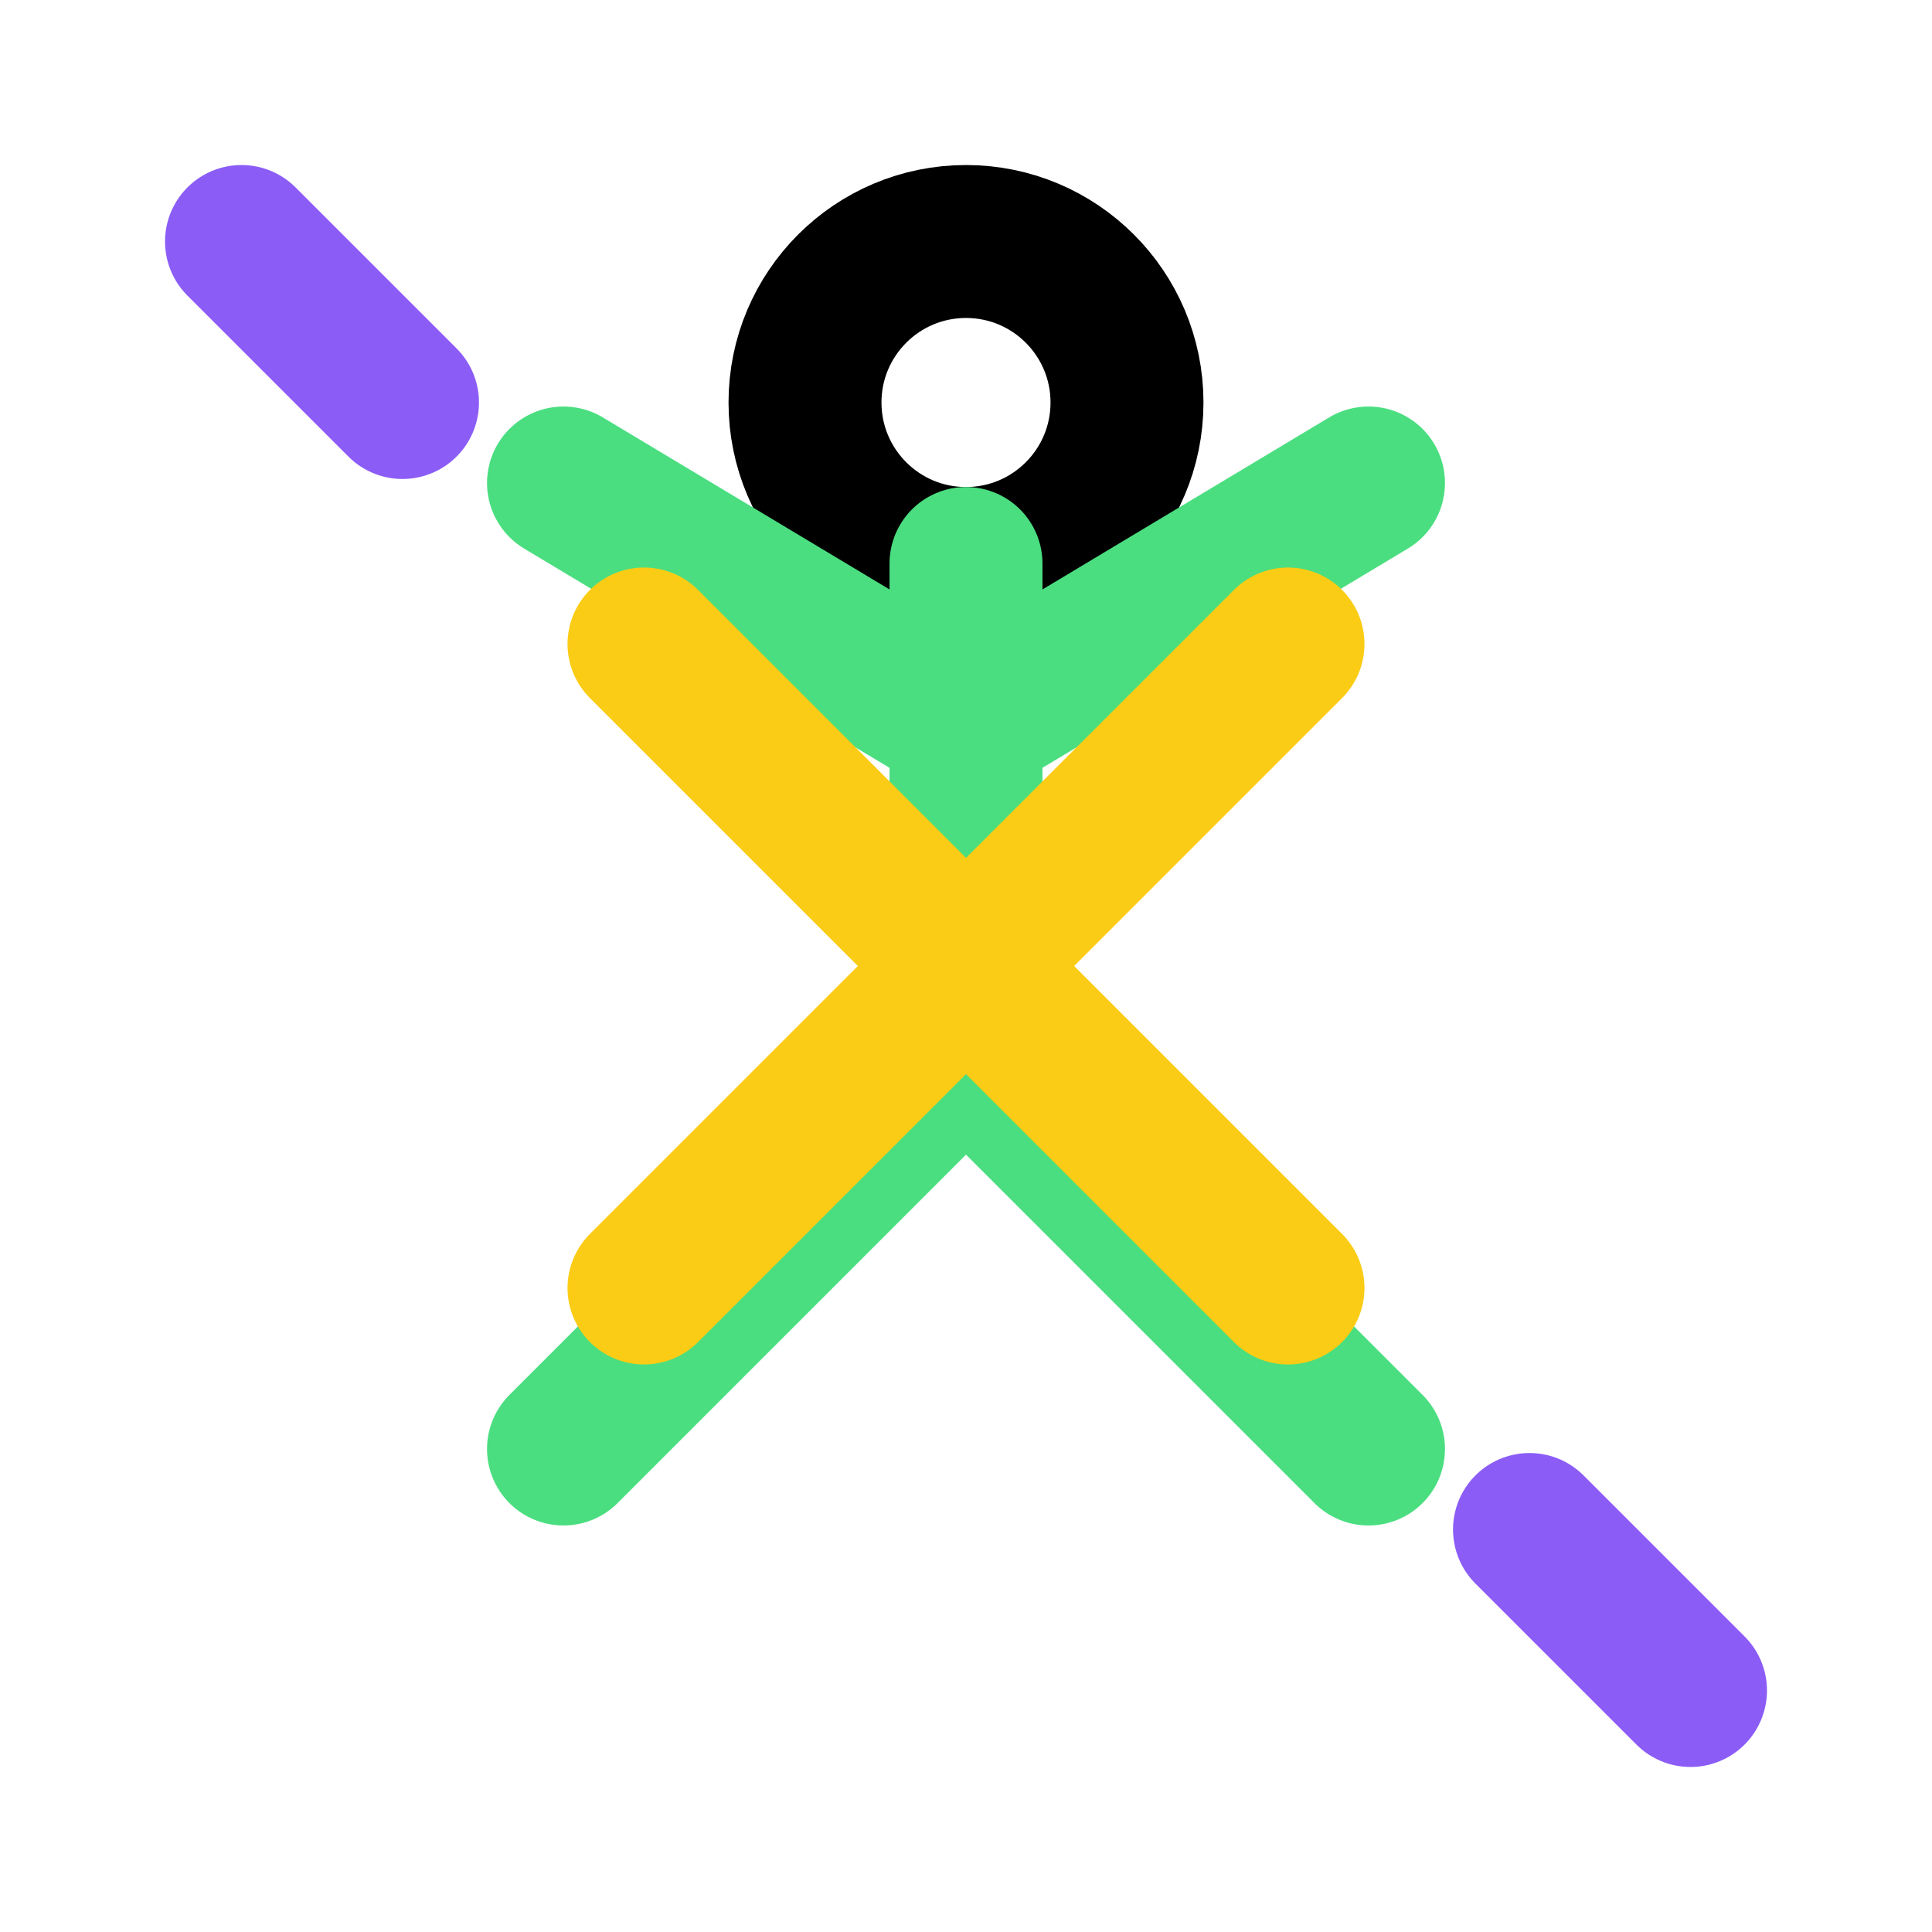
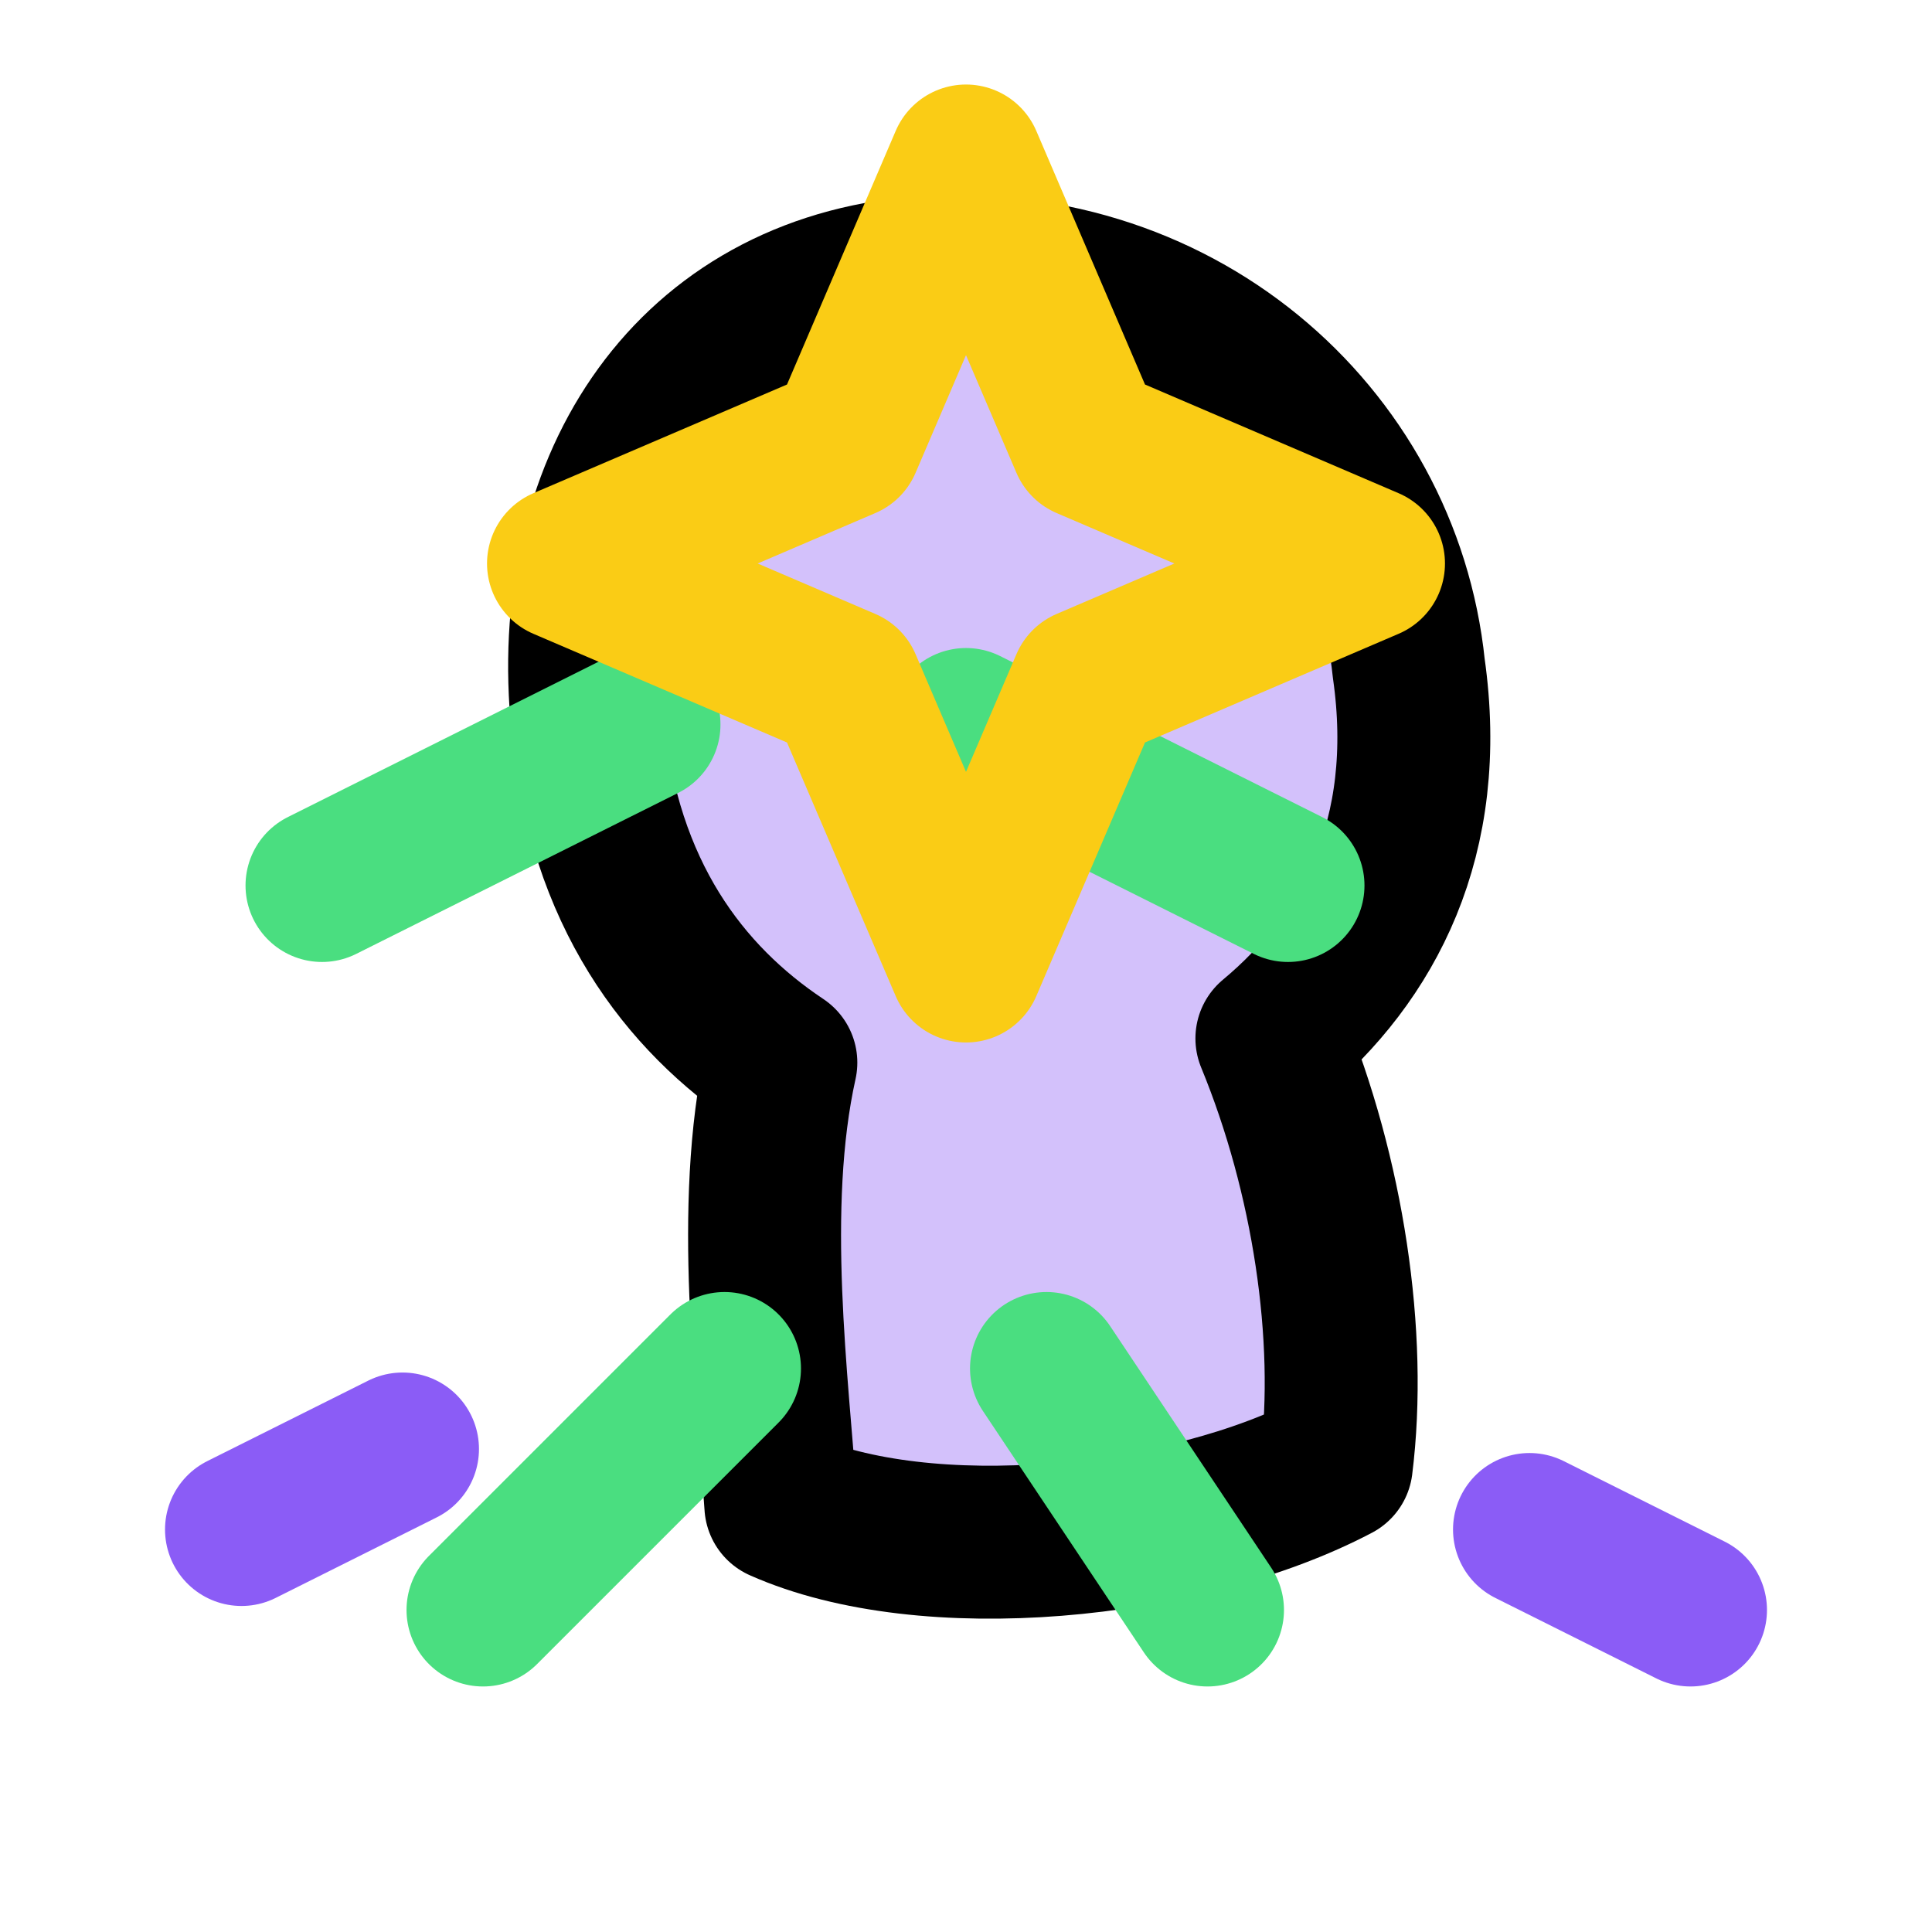
<svg xmlns="http://www.w3.org/2000/svg" viewBox="0 0 24 24" width="24" height="24" fill="none" stroke="currentColor" stroke-width="1.9" stroke-linecap="round" stroke-linejoin="round">
-   <circle cx="12" cy="5" r="2" />
-   <path d="M12 7v6m0-4 5-3m-5 3-5-3m5 7-5 5m5-5 5 5" stroke="#4ade80" />
-   <path d="M3 3l2 2m14 14 2 2" stroke="#8b5cf6" />
-   <path d="m8 8 8 8m0-8-8 8" stroke="#facc15" />
+   <path d="M11.3 3.4c-2.8.3-4.3 2.7-4 5.6.2 2.1 1.2 3.4 2.4 4.2-.4 1.8-.1 4 0 5.5 1.8.8 5 .5 6.9-.5.2-1.6-.1-3.6-.8-5.3 1.2-1 2-2.5 1.7-4.6-.3-2.9-2.9-5.2-6.2-4.9Z" fill="#8b5cf6" fill-opacity=".38" />
+   <path d="M8 9 4 11m8-2 4 2m-7 6-3 3m7-3 2 3" stroke="#4ade80" />
+   <path d="m12 2 1.5 3.5L17 7l-3.5 1.5L12 12 10.5 8.5 7 7l3.5-1.5z" stroke="#facc15" />
+   <path d="M3 19l2-1m14 1 2 1" stroke="#8b5cf6" />
</svg>
